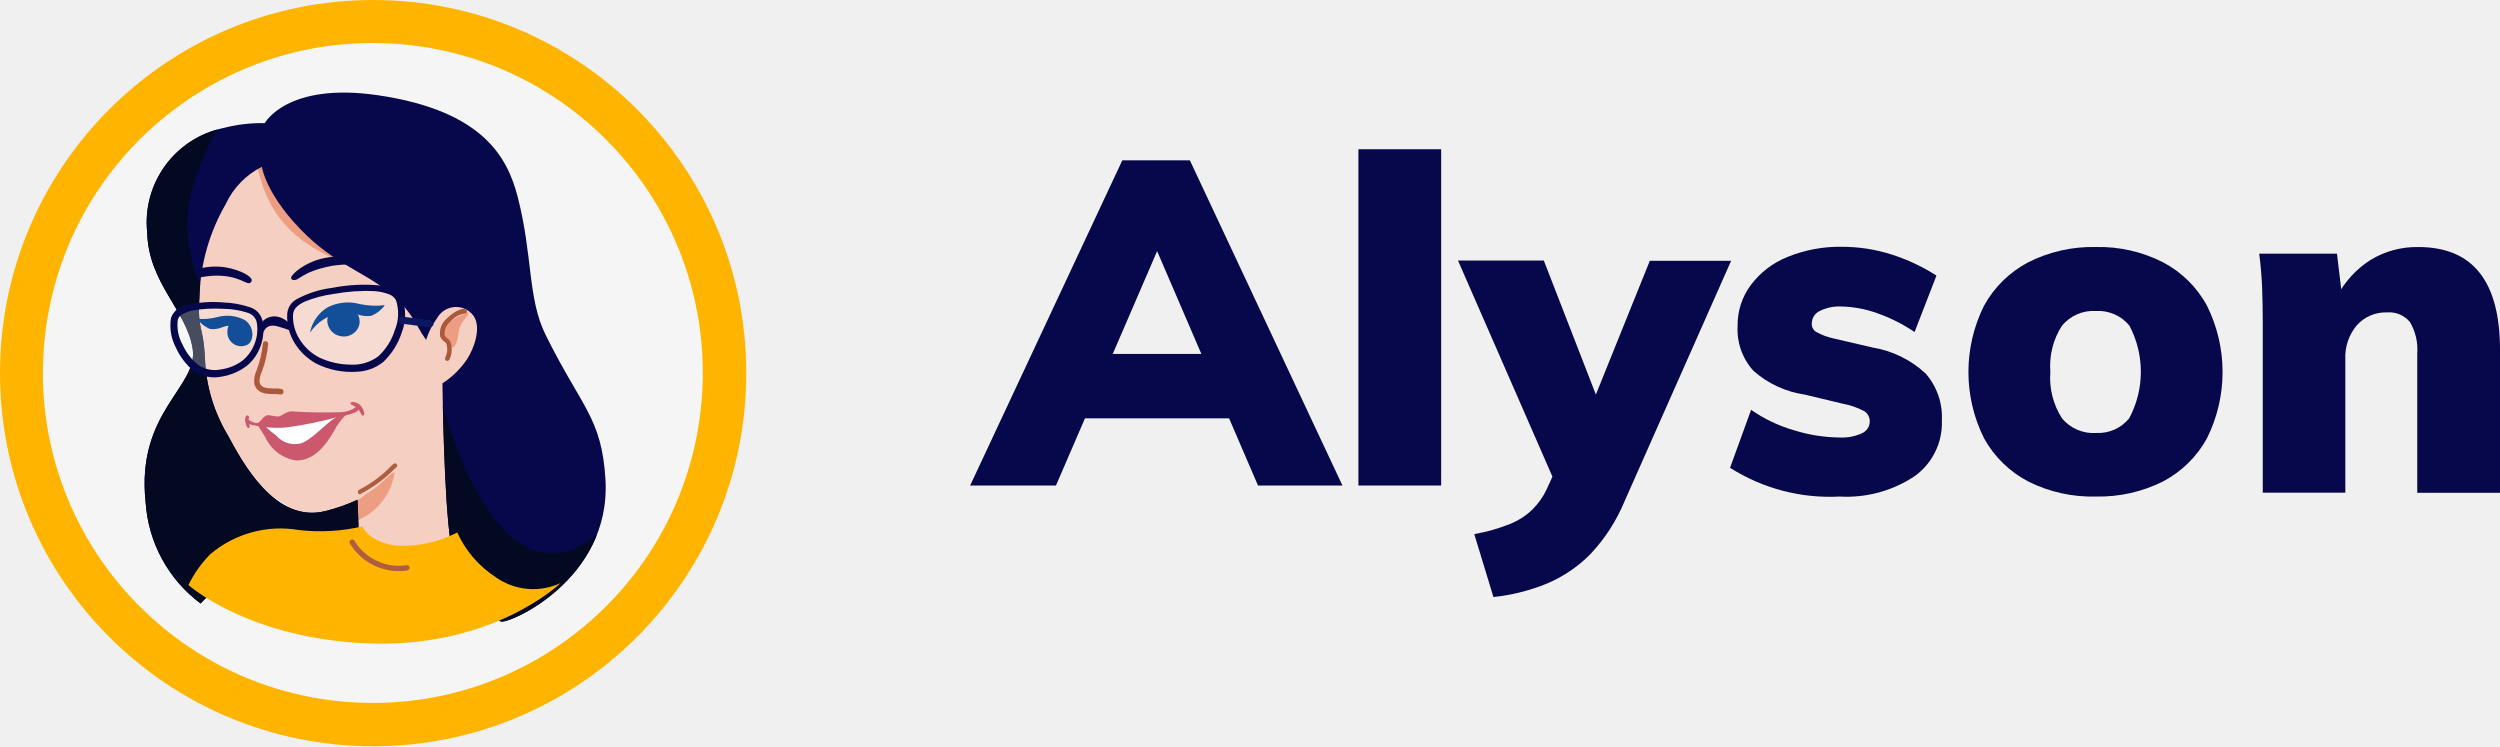
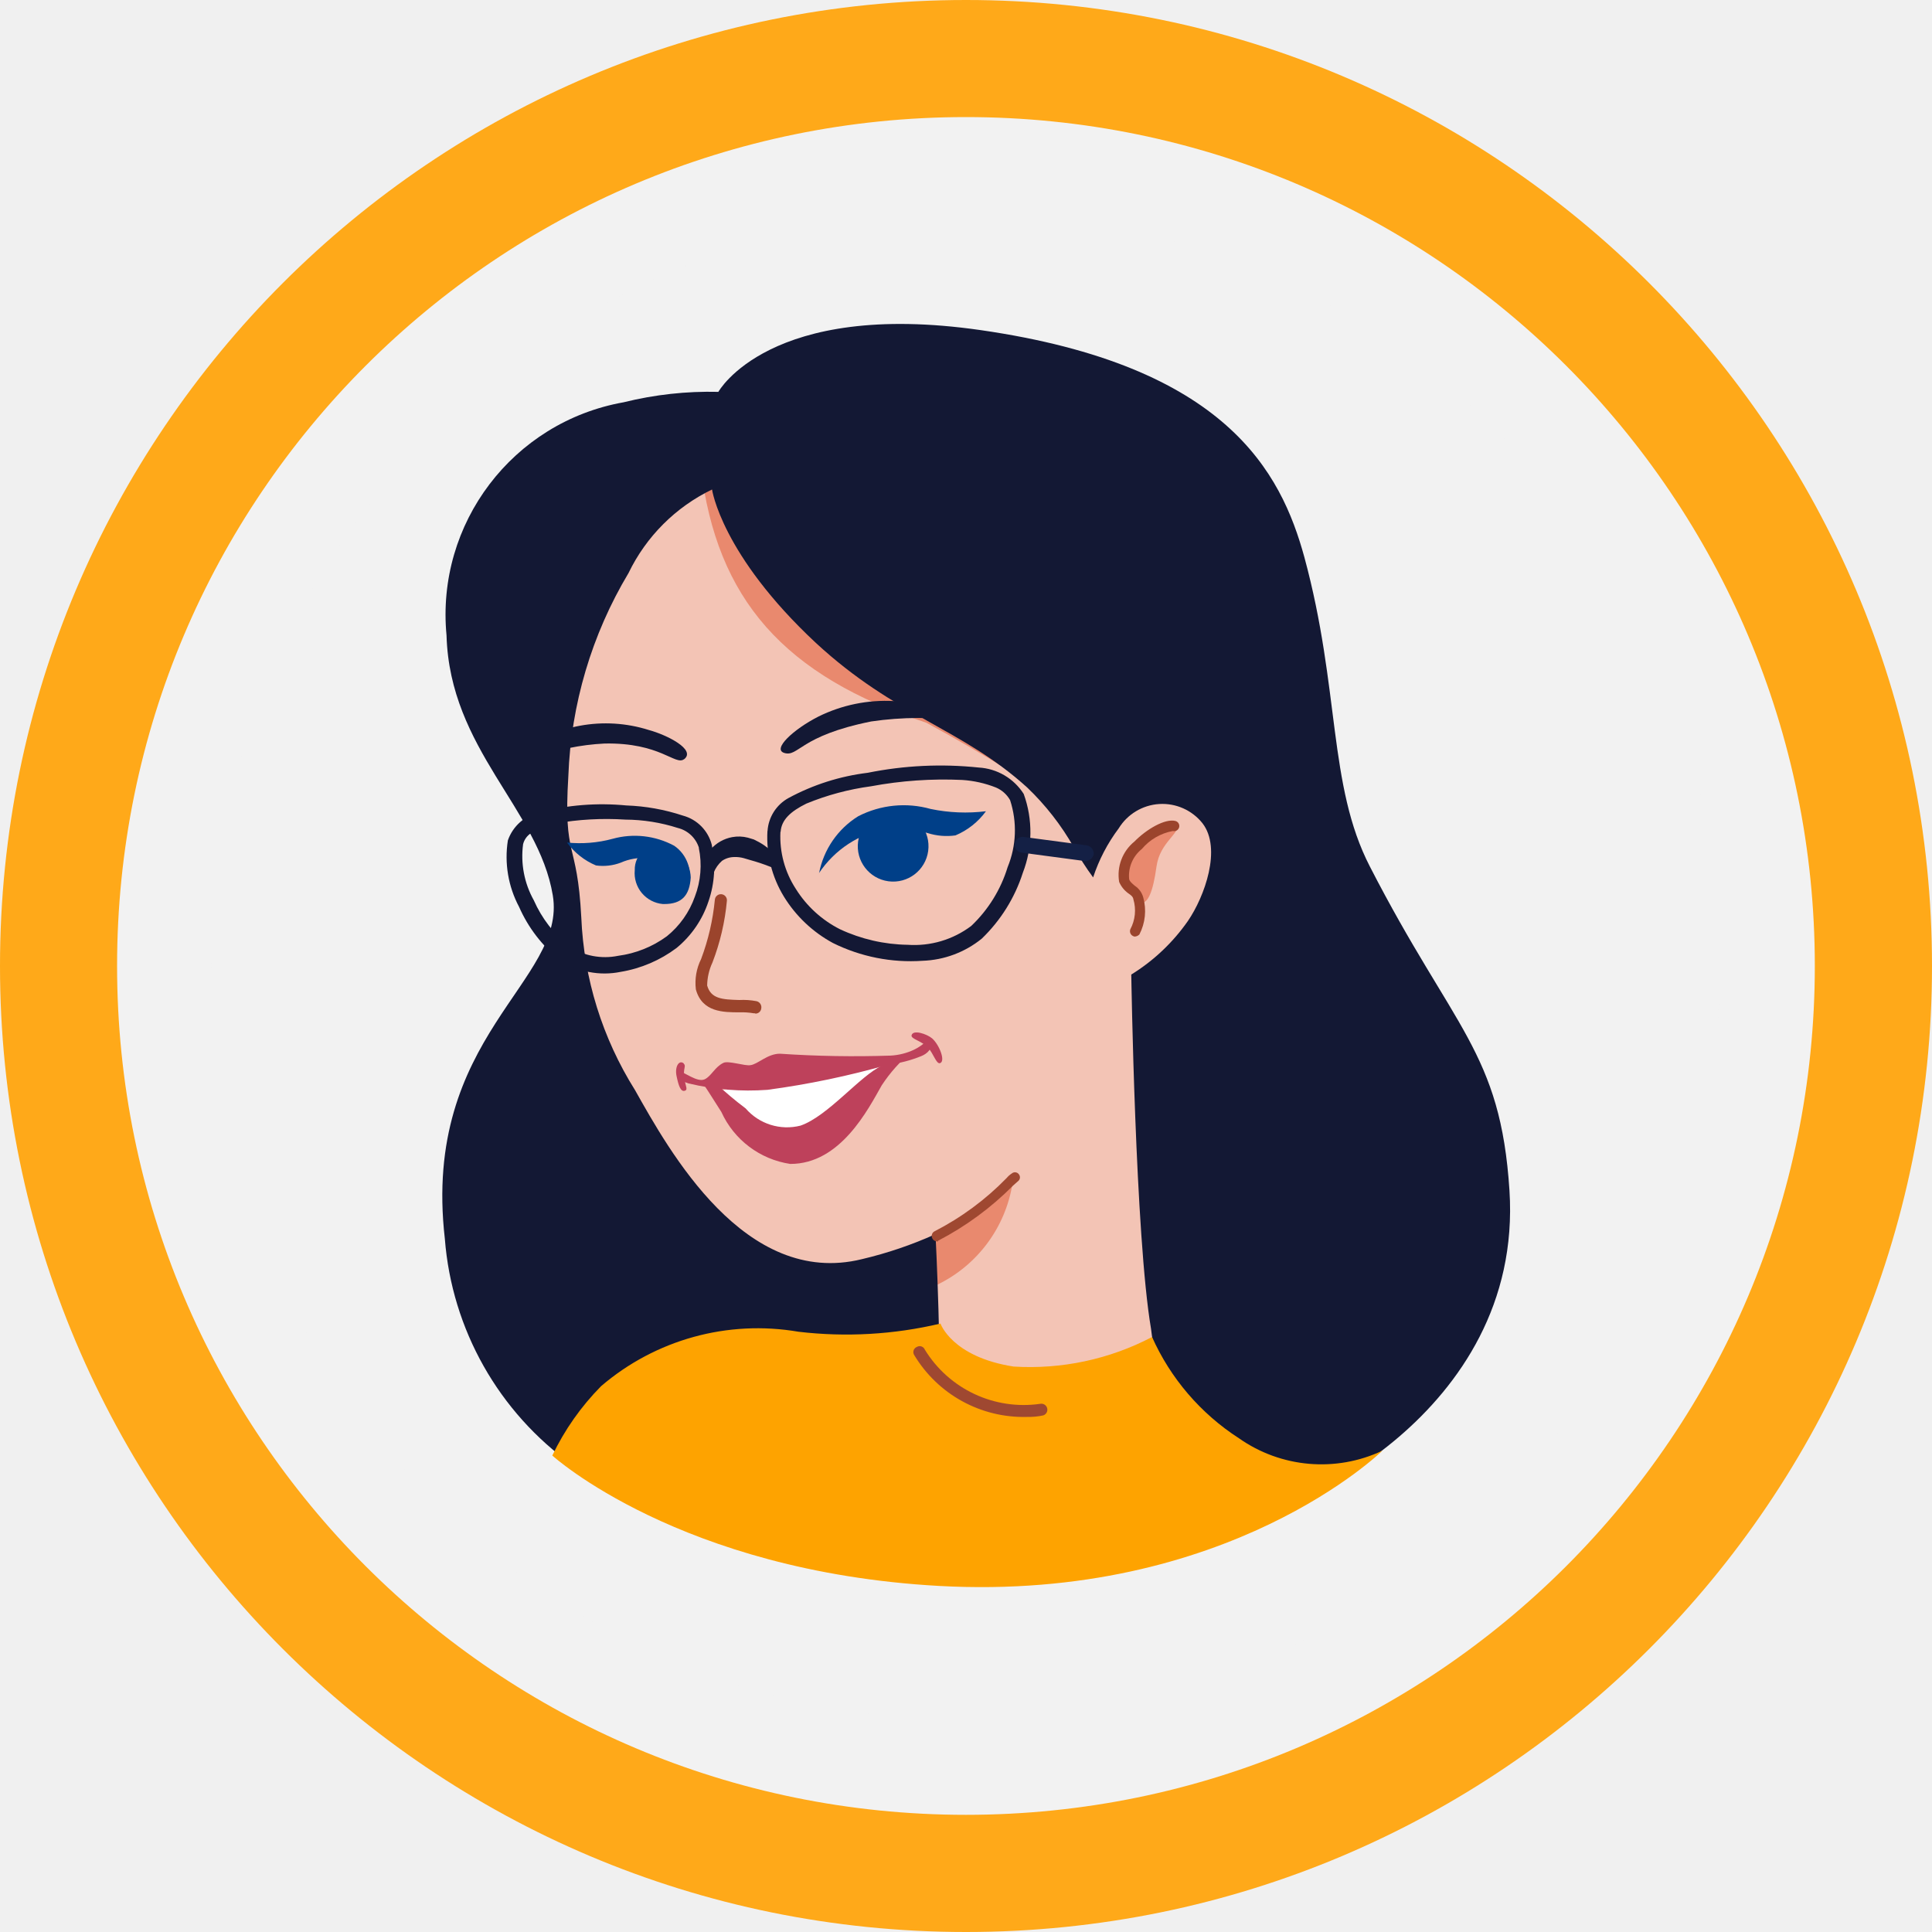
- <svg xmlns="http://www.w3.org/2000/svg" width="133.999" height="40" viewBox="0 0 133.999 40">
+ <svg xmlns="http://www.w3.org/2000/svg" id="Alyson" width="40" height="40" viewBox="0 0 40 40">
  <defs>
    <clipPath id="clip-path">
-       <path id="Path_15044" data-name="Path 15044" d="M5.946,4.3A4.235,4.235,0,0,0,4.14,6.435a10.517,10.517,0,0,0-1.075,4.947c.011,2.028.3,1.493.516,3.365a8.638,8.638,0,0,0,1.505,4.045c.871,1.382,2.838,4.568,5.5,3.688a9.157,9.157,0,0,0,1.655-.713c.011-.011.387,3.566.29,3.6-1.741.591-2.913.5-5.192.68a4.883,4.883,0,0,0-3.117,1.827,7.349,7.349,0,0,1-3.3-5.215c-.849-4.825,2.429-6.351,1.967-8.39S.292,10.936.045,8.217a5.173,5.173,0,0,1,3.73-5.861,8,8,0,0,1,2.171-.4S6.978-.329,11.9.061c5.74.457,7.159,2.93,7.826,4.914,1.032,3.109.892,5.415,1.989,7.3,2.182,3.766,3.3,4.223,3.719,7.532.677,5.393-4.794,8.156-5.106,7.956a5.676,5.676,0,0,1-2.956-4.078c-.505-2.184-1-8.446-1-8.446A4.537,4.537,0,0,0,17.6,13.866c.344-.6.677-1.783.183-2.362a1.163,1.163,0,0,0-1.924.256,4.164,4.164,0,0,0-.516,1.215,6.668,6.668,0,0,1-.494-.691,6.169,6.169,0,0,0-1.172-1.359c-1.6-1.315-3.139-1.482-5.1-3.12C6.258,5.844,5.946,4.3,5.946,4.3Z" />
+       <rect id="Rectangle_7182" data-name="Rectangle 7182" width="40" height="40" fill="none" />
    </clipPath>
  </defs>
-   <g id="alyson_ai-01_1_" data-name="alyson ai-01 (1)" transform="translate(-114.8 -176.5)">
-     <g id="Logo_main" transform="translate(114.8 176.5)">
-       <g id="Group_10232" data-name="Group 10232" transform="translate(0 0)">
-         <ellipse id="Ellipse_1036" data-name="Ellipse 1036" cx="20" cy="20" rx="20" ry="20" fill="#ffb500" />
-         <g id="Layer15_00000180337609550408554980000002373078156425038262_" transform="translate(3.491 1.093) rotate(3.803)">
-           <g id="Group_10200" data-name="Group 10200" transform="translate(0 0.051)">
-             <path id="Path_15125" data-name="Path 15125" d="M17.709.026A17.685,17.685,0,1,1,.025,17.71,17.684,17.684,0,0,1,17.709.026Z" transform="translate(0 0)" fill="#f5f5f5" />
-           </g>
-           <g id="Group_10201" data-name="Group 10201" transform="translate(7.699 6.024)">
-             <path id="Path_15031" data-name="Path 15031" d="M3.6.01C3.333-.124.328,2.441.038,4.983s1.592,11.83,1.592,11.83l7.114,3.88,5.822,1.438,2.36-3.847L16.848,6.1C16.837,6.109,3.857.144,3.6.01Z" transform="translate(0 0)" fill="#f5cfc1" fill-rule="evenodd" />
-           </g>
-           <g id="Group_10207" data-name="Group 10207" transform="translate(10.841 19.074)">
-             <g id="Group_10202" data-name="Group 10202" transform="matrix(0.996, 0.085, -0.085, 0.996, 1.391, 0.781)">
-               <path id="Path_15032" data-name="Path 15032" d="M0,1.233A11.419,11.419,0,0,1,1.462.721C2,.576,2.528.42,3.04.231,3.2.175,3.53-.025,3.7.008c.032.011-.075.356-.085.389a3.507,3.507,0,0,1-.629.99A1.756,1.756,0,0,1,0,1.233Z" transform="translate(0 0)" fill="#fff" fill-rule="evenodd" />
-             </g>
-             <g id="Group_10203" data-name="Group 10203" transform="matrix(0.996, 0.085, -0.085, 0.996, 0.387, 0.001)">
-               <path id="Path_15033" data-name="Path 15033" d="M.066,1.633c.064-.044.426.189.6.078.149-.1.192-.323.384-.456.107-.078.522,0,.65-.045.171-.045.363-.334.661-.378A26.442,26.442,0,0,0,4.991.475,1.51,1.51,0,0,0,5.525.253c.245-.167.256-.3.341-.222.117.111-.011.267-.139.345A3.068,3.068,0,0,1,4.97.7,20.48,20.48,0,0,1,2.187,1.733a6.223,6.223,0,0,1-1.9.134C.045,1.833-.083,1.733.066,1.633Z" transform="translate(0 0)" fill="#cc586e" fill-rule="evenodd" />
-             </g>
-             <g id="Group_10204" data-name="Group 10204" transform="matrix(0.996, 0.085, -0.085, 0.996, 1.03, 0.348)">
-               <path id="Path_15034" data-name="Path 15034" d="M.282,1.476a8.33,8.33,0,0,0,.789.478,1.316,1.316,0,0,0,1.364.211C3.054,1.842,3.672.764,4.152.452c.149-.1.661-.467.661-.445a3.677,3.677,0,0,0-.6.912c-.235.612-.693,2.013-1.887,2.191A2.169,2.169,0,0,1,.506,2.132C.314,1.91.175,1.743,0,1.554-.027,1.532.229,1.51.282,1.476Z" transform="translate(0 0)" fill="#cc586e" fill-rule="evenodd" />
-             </g>
-             <g id="Group_10205" data-name="Group 10205" transform="translate(5.771 0.333) rotate(-10.983)">
-               <path id="Path_15035" data-name="Path 15035" d="M0,.058C-.021.147.225.214.359.4.47.559.5.815.593.8.738.782.637.37.481.192.37.07.046-.086,0,.058Z" transform="translate(0 0)" fill="#cc586e" fill-rule="evenodd" />
-             </g>
-             <g id="Group_10206" data-name="Group 10206" transform="matrix(-0.751, 0.66, -0.66, -0.751, 0.725, 1.825)">
-               <path id="Path_15036" data-name="Path 15036" d="M0,.535C-.017.446.09.457.2.257.291.1.291-.01.359,0,.484.024.417.2.321.4S.032.68,0,.535Z" transform="translate(0 0)" fill="#cc586e" fill-rule="evenodd" />
-             </g>
-           </g>
-           <g id="Group_10211" data-name="Group 10211" transform="translate(10.643 5.413)">
-             <g id="Group_10208" data-name="Group 10208" transform="translate(0 0)">
-               <path id="Path_15037" data-name="Path 15037" d="M0,.965C.591,4.122,2.325,5.84,5.794,6.743A37.46,37.46,0,0,1,9.853,8.919c.545.279-.945-2.889-1.59-3.637A22.006,22.006,0,0,0,3.437.9C2.5.329.368-.831,0,.965Z" fill="#ed9d82" fill-rule="evenodd" />
-             </g>
-             <g id="Group_10209" data-name="Group 10209" transform="translate(6.26 17.23) rotate(8.958)">
-               <path id="Path_15038" data-name="Path 15038" d="M0,2.437c.545-.145.834-.713,1.489-1.36.2-.19.844-1.282.867-1.037A3.274,3.274,0,0,1,1.138,2.816c-.133.123-.434.189-.589.424C.5,3.318.049,2.872,0,2.437Z" transform="translate(0 0)" fill="#ed9d82" fill-rule="evenodd" />
-             </g>
-             <g id="Group_10210" data-name="Group 10210" transform="translate(10.709 8.76)">
-               <path id="Path_15039" data-name="Path 15039" d="M1.034.113A3.675,3.675,0,0,0,.233.6a.726.726,0,0,0-.156.837c.3.58.645.892.734-.39C.856.47,1.323.236,1.245,0" transform="translate(0 0)" fill="#ed9d82" fill-rule="evenodd" />
-             </g>
-           </g>
-           <g id="Group_10212" data-name="Group 10212" transform="translate(13.001 11.655)">
-             <path id="Path_15040" data-name="Path 15040" d="M.095,1.411C.452,1.488.43.979,2.126.525A7.982,7.982,0,0,1,4.37.37,4.445,4.445,0,0,0,2.64,0,3.661,3.661,0,0,0,.854.492C.273.835-.207,1.345.095,1.411Z" transform="translate(0 0)" fill="#07074b" fill-rule="evenodd" />
-           </g>
-           <g id="Group_10213" data-name="Group 10213" transform="translate(10.937 13.361) rotate(166.518)">
-             <path id="Path_15041" data-name="Path 15041" d="M.093.016c.234-.122.491.49,1.819.691A5.605,5.605,0,0,0,3.63.653c.011,0-.178.567-1.2.577A3.436,3.436,0,0,1,.808.851C.406.661-.241.194.093.016Z" transform="translate(0 0)" fill="#07074b" fill-rule="evenodd" />
-           </g>
-           <g id="Group_10218" data-name="Group 10218" transform="translate(5.097 2.779)">
-             <path id="Path_15042" data-name="Path 15042" d="M5.946,4.3A4.235,4.235,0,0,0,4.14,6.435a10.517,10.517,0,0,0-1.075,4.947c.011,2.028.3,1.493.516,3.365a8.638,8.638,0,0,0,1.505,4.045c.871,1.382,2.838,4.568,5.5,3.688a9.157,9.157,0,0,0,1.655-.713c.011-.011.387,3.566.29,3.6-1.741.591-2.913.5-5.192.68a4.883,4.883,0,0,0-3.117,1.827,7.349,7.349,0,0,1-3.3-5.215c-.849-4.825,2.429-6.351,1.967-8.39S.292,10.936.045,8.217a5.173,5.173,0,0,1,3.73-5.861,8,8,0,0,1,2.171-.4S6.978-.329,11.9.061c5.74.457,7.159,2.93,7.826,4.914,1.032,3.109.892,5.415,1.989,7.3,2.182,3.766,3.3,4.223,3.719,7.532.677,5.393-4.794,8.156-5.106,7.956a5.676,5.676,0,0,1-2.956-4.078c-.505-2.184-1-8.446-1-8.446A4.537,4.537,0,0,0,17.6,13.866c.344-.6.677-1.783.183-2.362a1.163,1.163,0,0,0-1.924.256,4.164,4.164,0,0,0-.516,1.215,6.668,6.668,0,0,1-.494-.691,6.169,6.169,0,0,0-1.172-1.359c-1.6-1.315-3.139-1.482-5.1-3.12C6.258,5.844,5.946,4.3,5.946,4.3Z" transform="translate(0 0.051)" fill="#07074b" fill-rule="evenodd" />
-             <g id="Group_10217" data-name="Group 10217" transform="translate(0 0.051)">
-               <g id="Group_10216" data-name="Group 10216" transform="translate(0 0)">
-                 <g id="Group_10215" data-name="Group 10215" transform="translate(0 0)" clip-path="url(#clip-path)">
-                   <g id="Group_10214" data-name="Group 10214" transform="translate(-1.154 2.095)">
-                     <path id="Path_15043" data-name="Path 15043" d="M4.718.007C4.406.91,2.611,3.985,3.6,7.172c.613,2.006,1.161,1.994,1.827,3.911.548,1.571,4.16,4.2,6.718,6.607.29.267,4.353-6.942,4.944-5,2.247,7.421,6.2,12.234,10.244,6.875,2.472-3.3,1.645,8.245,1.613,8.691-.129,1.549-26.679-.846-27.6.413C.935,29.234-1.022,8.23.74,4.208A9.1,9.1,0,0,1,2.621,1.288a2.468,2.468,0,0,1,1.01-.7" transform="translate(0 0)" fill="#030921" fill-rule="evenodd" />
-                   </g>
-                 </g>
-               </g>
-             </g>
-           </g>
-           <g id="Group_10219" data-name="Group 10219" transform="translate(21.141 14.013)">
-             <path id="Path_15045" data-name="Path 15045" d="M.506,2.841A.1.1,0,0,1,.45,2.829a.129.129,0,0,1-.067-.156.957.957,0,0,0,.022-.725C.395,1.892.35,1.859.273,1.814a.66.66,0,0,1-.233-.257,1.034,1.034,0,0,1,.3-.993c.267-.312.689-.6.944-.558a.126.126,0,0,1,.1.145.126.126,0,0,1-.144.1,1.268,1.268,0,0,0-.711.48.827.827,0,0,0-.255.748c.022.056.067.089.144.145a.494.494,0,0,1,.222.268,1.23,1.23,0,0,1-.033.893A.169.169,0,0,1,.506,2.841Z" transform="translate(0 0)" fill="#ab583b" />
-           </g>
-           <g id="Group_10220" data-name="Group 10220" transform="translate(11.378 16.443)">
-             <path id="Path_15046" data-name="Path 15046" d="M1.489,2.8H1.456a1.77,1.77,0,0,0-.345,0c-.378.022-.889.056-1.079-.48A1.29,1.29,0,0,1,.11,1.585,5.568,5.568,0,0,0,.344.146.147.147,0,0,1,.488,0,.147.147,0,0,1,.633.146,5.537,5.537,0,0,1,.388,1.652,1.353,1.353,0,0,0,.3,2.209c.111.312.378.312.789.29a1.689,1.689,0,0,1,.411,0,.15.15,0,0,1,.122.167A.143.143,0,0,1,1.489,2.8Z" transform="translate(0 0)" fill="#ab583b" />
-           </g>
-           <g id="Group_10224" data-name="Group 10224" transform="translate(6.38 12.873)">
-             <g id="Group_10221" data-name="Group 10221" transform="matrix(0.999, 0.033, -0.033, 0.999, 6.608, 0.009)">
-               <path id="Path_15047" data-name="Path 15047" d="M0,1.847C-.019,1.18.829.758,2.157.392c.9-.255,3.08-.755,3.571.066A3.292,3.292,0,0,1,5.08,3.777,3.379,3.379,0,0,1,1.744,4.2,2.744,2.744,0,0,1,0,1.847Z" transform="translate(0.158 0.168)" fill="rgba(249,250,255,0.28)" fill-rule="evenodd" />
-               <path id="Path_15048" data-name="Path 15048" d="M0,2.026H0a.971.971,0,0,1,.424-.833A5.38,5.38,0,0,1,2.259.4,8.852,8.852,0,0,1,4.9.016,1.377,1.377,0,0,1,6.043.537,2.674,2.674,0,0,1,6.21,2.413a3.786,3.786,0,0,1-.826,1.665,2.4,2.4,0,0,1-1.362.666,4.223,4.223,0,0,1-2.187-.21A3.132,3.132,0,0,1,.551,3.547,2.7,2.7,0,0,1,0,2.026Zm.312-.011h0a2.279,2.279,0,0,0,.5,1.321,2.668,2.668,0,0,0,1.149.855A4.007,4.007,0,0,0,3.62,4.4a2.283,2.283,0,0,0,1.473-.6A3.233,3.233,0,0,0,5.83,2.314a2.306,2.306,0,0,0-.1-1.6A.708.708,0,0,0,5.362.449a2.672,2.672,0,0,0-.826-.1A9.588,9.588,0,0,0,2.371.716a6.311,6.311,0,0,0-1.507.566C.507,1.5.306,1.726.317,2.015Z" transform="translate(0 0)" fill="#07074b" fill-rule="evenodd" />
-             </g>
-             <g id="Group_10222" data-name="Group 10222" transform="translate(12.5 1.769)">
-               <path id="Path_15049" data-name="Path 15049" d="M1.719.478H1.7L.179.378A.2.2,0,0,1,0,.178.2.2,0,0,1,.2,0L1.719.1A.2.2,0,0,1,1.9.3.213.213,0,0,1,1.719.478Z" transform="translate(0 0)" fill="#0a1761" />
-             </g>
-             <g id="Group_10223" data-name="Group 10223" transform="matrix(-0.952, 0.306, -0.306, -0.952, 5.978, 4.763)">
-               <path id="Path_15050" data-name="Path 15050" d="M0,2.239c-.016.574.635.939,1.653,1.256.693.221,2.362.654,2.737-.053A3.116,3.116,0,0,0,3.894.58,2.335,2.335,0,0,0,0,2.239Z" transform="translate(0.163 0.182)" fill="rgba(249,250,255,0.28)" fill-rule="evenodd" />
-               <path id="Path_15051" data-name="Path 15051" d="M.005,2.421h0a2.472,2.472,0,0,1,.4-1.281,2.418,2.418,0,0,1,1.017-.9A3.078,3.078,0,0,1,2.858.014,1.946,1.946,0,0,1,4.211.648a3.366,3.366,0,0,1,.644,1.465A2.527,2.527,0,0,1,4.729,3.72a1.04,1.04,0,0,1-.9.467A6.065,6.065,0,0,1,1.77,3.839,4.877,4.877,0,0,1,.511,3.273.975.975,0,0,1,.005,2.421Zm.317.01h0A.707.707,0,0,0,.7,3.015a4.227,4.227,0,0,0,1.173.5,7.088,7.088,0,0,0,1.66.318,1.733,1.733,0,0,0,.616-.085.441.441,0,0,0,.248-.21A2.155,2.155,0,0,0,4.47,2.179,2.942,2.942,0,0,0,3.9.9,1.578,1.578,0,0,0,2.825.4a2.548,2.548,0,0,0-1.249.17,2.128,2.128,0,0,0-.88.754A2.057,2.057,0,0,0,.322,2.431Z" transform="translate(0 0)" fill="#07074b" fill-rule="evenodd" />
-             </g>
-             <path id="Path_15052" data-name="Path 15052" d="M.3.9a.158.158,0,0,1-.167.133A.158.158,0,0,1,0,.872,1.085,1.085,0,0,1,.192.35.906.906,0,0,1,.683.028.876.876,0,0,1,1.063.017L1.208.05a1.82,1.82,0,0,1,.257.122,1.634,1.634,0,0,1,.324.255.155.155,0,0,1,.045.2.157.157,0,0,1-.2.044S1.42.605,1.163.55L1,.516A.755.755,0,0,0,.773.505a.532.532,0,0,0-.29.111A.743.743,0,0,0,.3.9Z" transform="translate(5.021 2.21)" fill="#07074b" fill-rule="evenodd" />
-           </g>
-           <g id="Group_10229" data-name="Group 10229" transform="translate(8.108 14.078)">
-             <g id="Group_10226" data-name="Group 10226" transform="translate(6.096 0.009)">
-               <path id="Path_15053" data-name="Path 15053" d="M0,1.744A2.046,2.046,0,0,1,.851.327,2.407,2.407,0,0,1,2.581.039,4.118,4.118,0,0,0,3.91.006a1.737,1.737,0,0,1-.692.62,1.52,1.52,0,0,1-.67-.011A2.857,2.857,0,0,0,1.577.57,2.482,2.482,0,0,0,0,1.744Z" transform="translate(0 0)" fill="#134f99" fill-rule="evenodd" />
-               <g id="Group_10225" data-name="Group 10225" transform="translate(0.763 0.061)">
-                 <path id="Path_15126" data-name="Path 15126" d="M.818,0A.85.85,0,0,1,1.64.872a.845.845,0,0,1-.819.871A.85.85,0,0,1,0,.87.845.845,0,0,1,.818,0Z" transform="translate(1.975 0.268) rotate(98.789)" fill="#134f99" />
-               </g>
-             </g>
-             <g id="Group_10228" data-name="Group 10228" transform="matrix(-0.984, 0.178, -0.178, -0.984, 3.138, 2.607)">
-               <path id="Path_15054" data-name="Path 15054" d="M.076,0A.852.852,0,0,0,.3,1a2.008,2.008,0,0,0,1.454.334,3.044,3.044,0,0,1,1.1.035A1.662,1.662,0,0,0,2.221.745a1.221,1.221,0,0,0-.6,0,1.332,1.332,0,0,1-.66.032C.372.654.28.3.076,0Z" transform="translate(0.02 0.369)" fill="#134f99" fill-rule="evenodd" />
-               <g id="Group_10227" data-name="Group 10227" transform="translate(0 0)">
-                 <path id="Path_15055" data-name="Path 15055" d="M.544,1.407A.6.6,0,0,0,1.326.888.743.743,0,0,0,.71.008C.292-.036.085.143.009.563A.832.832,0,0,0,.544,1.407Z" fill="#134f99" fill-rule="evenodd" />
-               </g>
-             </g>
-           </g>
-           <path id="Path_15056" data-name="Path 15056" d="M14.195.029A5.6,5.6,0,0,0,16.439,2.3a3.461,3.461,0,0,0,3.461.066S16.45,6.208,9.484,6.285C3.243,6.352.006,3.794.006,3.794A6.093,6.093,0,0,1,1.066,2.067,5.812,5.812,0,0,1,5.71.461,9.9,9.9,0,0,0,9.1.04s.324.775,1.82.908A6.338,6.338,0,0,0,14.195.029Z" transform="translate(8.598 25.964)" fill="#ffb500" fill-rule="evenodd" />
-           <g id="Group_10230" data-name="Group 10230" transform="matrix(0.933, 0.36, -0.36, 0.933, 17.124, 26.697)">
-             <path id="Path_15057" data-name="Path 15057" d="M3.135.466A3.068,3.068,0,0,1,.058.258a.132.132,0,0,1-.022-.2.133.133,0,0,1,.2-.022A2.784,2.784,0,0,0,3.3.043a.152.152,0,0,1,.2.022.151.151,0,0,1-.023.2A1.579,1.579,0,0,1,3.135.466Z" transform="translate(0 0)" fill="#ae5d41" />
-           </g>
-           <g id="Group_10231" data-name="Group 10231" transform="translate(17.322 22.514)">
-             <path id="Path_15058" data-name="Path 15058" d="M.13,1.784a.123.123,0,0,1-.111-.067A.126.126,0,0,1,.063,1.55,6.641,6.641,0,0,0,1.7.157.592.592,0,0,1,1.824.035a.112.112,0,0,1,.167.011A.112.112,0,0,1,1.98.213L1.868.324A7.231,7.231,0,0,1,.163,1.761C.163,1.772.152,1.784.13,1.784Z" transform="translate(0 0)" fill="#ae5d41" />
-           </g>
-         </g>
-       </g>
-       <g id="Group_10234" data-name="Group 10234" transform="translate(51.999 8)">
-         <g id="Group_10233" data-name="Group 10233">
-           <path id="Path_15059" data-name="Path 15059" d="M614.7,276.432h-4.6L618.257,259h3.62l8.179,17.432h-4.526L619.62,262.7h1.006Zm-.838-3.6,1.788-3.453H624.2l1.766,3.453Z" transform="translate(-610.1 -258.408)" fill="#07074b" />
-           <path id="Path_15060" data-name="Path 15060" d="M795.5,271.724V253.7h4.436v18.024Z" transform="translate(-774.689 -253.7)" fill="#07074b" />
-           <path id="Path_15061" data-name="Path 15061" d="M848.8,317.1l-5.9-13.5h4.6l3.185,8.2Zm-4,4.537-1.028-3.375a9.4,9.4,0,0,0,1.9-.536,3.743,3.743,0,0,0,1.207-.771,3.83,3.83,0,0,0,.76-1.062l1.028-2.257,1.207-1.821,3.307-8.2h4.358l-5.71,12.884A9.366,9.366,0,0,1,850,319.333a7.209,7.209,0,0,1-2.347,1.587A10.452,10.452,0,0,1,844.8,321.635Z" transform="translate(-816.751 -297.635)" fill="#07074b" />
-           <path id="Path_15062" data-name="Path 15062" d="M978.678,313.885a9.968,9.968,0,0,1-5.878-1.542l1.129-3.107a7.741,7.741,0,0,0,2.291,1.093,8.413,8.413,0,0,0,2.481.391,2.511,2.511,0,0,0,1.173-.23.684.684,0,0,0,.413-.633.626.626,0,0,0-.3-.552,4.013,4.013,0,0,0-1.162-.4l-2.011-.483a5.275,5.275,0,0,1-2.76-1.278,3.291,3.291,0,0,1-.849-2.405,3.562,3.562,0,0,1,.715-2.2,4.579,4.579,0,0,1,1.967-1.5,7.377,7.377,0,0,1,2.905-.541,8.754,8.754,0,0,1,2.671.414,10.281,10.281,0,0,1,2.4,1.128l-1.173,3.027a8.709,8.709,0,0,0-2.011-1.013,6.1,6.1,0,0,0-1.933-.357,2.342,2.342,0,0,0-1.14.242.744.744,0,0,0-.425.691.487.487,0,0,0,.246.437,3.465,3.465,0,0,0,.927.345l2.078.483a5.5,5.5,0,0,1,2.849,1.393,3.543,3.543,0,0,1,.872,2.52,3.507,3.507,0,0,1-1.453,2.981A6.576,6.576,0,0,1,978.678,313.885Z" transform="translate(-932.069 -295.27)" fill="#07074b" />
-           <path id="Path_15063" data-name="Path 15063" d="M1093.339,313.973a7.621,7.621,0,0,1-3.632-.806,5.748,5.748,0,0,1-2.369-2.313,7.964,7.964,0,0,1,0-7.113,5.778,5.778,0,0,1,2.369-2.325,7.653,7.653,0,0,1,3.632-.817,7.532,7.532,0,0,1,3.587.817,5.683,5.683,0,0,1,2.358,2.325,7.965,7.965,0,0,1,0,7.113,5.722,5.722,0,0,1-2.358,2.313A7.667,7.667,0,0,1,1093.339,313.973Zm0-3.407a2.145,2.145,0,0,0,1.777-.783,5.293,5.293,0,0,0,.011-4.972,2.152,2.152,0,0,0-1.788-.783,2.19,2.19,0,0,0-1.822.783,3.972,3.972,0,0,0-.626,2.474,4.025,4.025,0,0,0,.626,2.5A2.191,2.191,0,0,0,1093.339,310.567Z" transform="translate(-1032.992 -295.359)" fill="#07074b" />
-           <path id="Path_15064" data-name="Path 15064" d="M1225.49,313.772v-9.131c0-.61-.011-1.22-.034-1.842s-.078-1.232-.156-1.842h4.168l.29,2.418-.29-.127a5.174,5.174,0,0,1,1.8-1.957,4.748,4.748,0,0,1,2.559-.691c2.928,0,4.38,1.842,4.38,5.527v7.645h-4.436v-7.45a2.9,2.9,0,0,0-.391-1.7,1.436,1.436,0,0,0-1.229-.518,2.07,2.07,0,0,0-1.62.691,2.635,2.635,0,0,0-.615,1.831v7.139h-4.425Z" transform="translate(-1156.206 -295.359)" fill="#07074b" />
-         </g>
-       </g>
+   <g id="Group_12675" data-name="Group 12675">
+     <g id="Group_12674" data-name="Group 12674" clip-path="url(#clip-path)">
+       <path id="Path_17075" data-name="Path 17075" d="M20,0h0A20,20,0,1,1,0,20,20,20,0,0,1,20,0" transform="translate(0 0)" fill="#ffa919" />
+       <path id="Path_17076" data-name="Path 17076" d="M51.551,33.976A17.575,17.575,0,1,1,33.976,51.551,17.575,17.575,0,0,1,51.551,33.976" transform="translate(-31.552 -31.552)" fill="#f2f2f2" />
+       <path id="Path_17077" data-name="Path 17077" d="M78.05,61.5A15.613,15.613,0,1,1,61.436,76.04,15.613,15.613,0,0,1,78.05,61.5" transform="translate(-57.02 -57.076)" fill="#f2f2f2" />
+       <path id="Path_17078" data-name="Path 17078" d="M166.283,132.214c-.223-.13-2.961,1.9-3.356,4.077s.7,10.275.7,10.275l5.912,3.748,4.937,1.572,2.255-3.176.631-10.5c-.01.008-10.861-5.869-11.074-6" transform="translate(-151.222 -122.775)" fill="#f3c4b5" fill-rule="evenodd" />
+       <path id="Path_17079" data-name="Path 17079" d="M208.9,309.005a9.817,9.817,0,0,1,1.311-.247c.473-.054.948-.118,1.408-.213.144-.026.453-.155.592-.1.026.014-.11.295-.123.322a3.029,3.029,0,0,1-.665.764,1.515,1.515,0,0,1-2.523-.523" transform="translate(-193.993 -286.422)" fill="#fff" fill-rule="evenodd" />
+       <path id="Path_17080" data-name="Path 17080" d="M196.592,302.84c.06-.029.339.217.5.144.14-.066.206-.251.387-.34.1-.053.445.068.56.047.151-.016.353-.238.612-.237a22.728,22.728,0,0,0,2.292.039,1.3,1.3,0,0,0,.482-.121c.231-.111.257-.224.319-.145.085.11-.044.227-.165.276a2.637,2.637,0,0,1-.687.177,17.62,17.62,0,0,1-2.5.522,5.348,5.348,0,0,1-1.634-.133c-.2-.062-.3-.162-.16-.229" transform="translate(-182.503 -280.638)" fill="#be415b" fill-rule="evenodd" />
+       <path id="Path_17081" data-name="Path 17081" d="M204.549,305.758a7.2,7.2,0,0,0,.609.512,1.132,1.132,0,0,0,1.136.357c.569-.195,1.237-1.037,1.686-1.24.14-.066.624-.314.621-.294a3.176,3.176,0,0,0-.625.7c-.28.492-.853,1.63-1.894,1.627a1.87,1.87,0,0,1-1.426-1.076c-.137-.212-.234-.373-.357-.556-.022-.023.2-.009.249-.028" transform="translate(-189.721 -283.322)" fill="#be415b" fill-rule="evenodd" />
+       <path id="Path_17082" data-name="Path 17082" d="M264.486,299.7c-.008.079.209.109.344.257.112.121.168.337.244.318.122-.034-.008-.377-.161-.513-.109-.092-.4-.191-.426-.062" transform="translate(-245.614 -278.263)" fill="#be415b" fill-rule="evenodd" />
+       <path id="Path_17083" data-name="Path 17083" d="M196.356,308.4c.058.052-.02.1.013.293.016.158.074.234.023.262-.1.05-.145-.108-.185-.3s.052-.342.15-.26" transform="translate(-182.2 -286.378)" fill="#be415b" fill-rule="evenodd" />
+       <path id="Path_17084" data-name="Path 17084" d="M203.319,125.424c.328,2.75,1.727,4.328,4.671,5.3a31.9,31.9,0,0,1,3.379,2.107c.454.273-.651-2.54-1.165-3.22a19.015,19.015,0,0,0-3.917-4.053c-.771-.543-2.547-1.664-2.967-.139" transform="translate(-188.812 -115.761)" fill="#e9896e" fill-rule="evenodd" />
+       <path id="Path_17085" data-name="Path 17085" d="M259.473,344.487c.487-.018.839-.441,1.516-.86.205-.121.957-.918.929-.707a2.821,2.821,0,0,1-1.561,2.1c-.136.078-.4.077-.577.242-.054.061-.353-.4-.308-.776" transform="translate(-240.955 -318.42)" fill="#e9896e" fill-rule="evenodd" />
+       <path id="Path_17086" data-name="Path 17086" d="M326.73,239.158a3.182,3.182,0,0,0-.719.376.625.625,0,0,0-.182.711c.226.516.506.805.656-.294.071-.5.488-.671.434-.877" transform="translate(-302.54 -222.016)" fill="#e9896e" fill-rule="evenodd" />
+       <path id="Path_17087" data-name="Path 17087" d="M226.579,204.435c.3.088.313-.354,1.8-.652a6.826,6.826,0,0,1,1.938-.006,3.806,3.806,0,0,0-1.467-.416,3.136,3.136,0,0,0-1.564.321c-.519.264-.963.678-.705.753" transform="translate(-210.342 -188.846)" fill="#131834" fill-rule="evenodd" />
+       <path id="Path_17088" data-name="Path 17088" d="M158.154,210.592c-.181.139-.49-.347-1.646-.324a4.82,4.82,0,0,0-1.453.3c-.01,0,.069-.509.94-.668a2.952,2.952,0,0,1,1.429.088c.37.1.988.407.729.607" transform="translate(-143.991 -194.874)" fill="#131834" fill-rule="evenodd" />
+       <path id="Path_17089" data-name="Path 17089" d="M133.984,97.446a3.715,3.715,0,0,0-1.733,1.733,8.811,8.811,0,0,0-1.245,4.2c-.106,1.748.183,1.3.268,2.929a7.3,7.3,0,0,0,1.112,3.574c.7,1.242,2.272,4.1,4.7,3.5a8.352,8.352,0,0,0,1.519-.516c.01-.009.141,3.094.053,3.118a17.679,17.679,0,0,1-4.675.277,4.388,4.388,0,0,0-2.886,1.387,6.364,6.364,0,0,1-2.648-4.688c-.483-4.2,2.531-5.325,2.235-7.11s-2.133-3.024-2.2-5.381a4.469,4.469,0,0,1,3.666-4.827,7.394,7.394,0,0,1,1.962-.216s1.052-1.907,5.426-1.279c5.1.734,6.225,2.949,6.706,4.7.744,2.739.486,4.718,1.357,6.407,1.733,3.374,2.705,3.834,2.89,6.709.3,4.686-4.748,6.742-5.015,6.55a4.918,4.918,0,0,1-2.406-3.688c-.326-1.911-.409-7.335-.409-7.335a3.979,3.979,0,0,0,1.173-1.11c.342-.5.707-1.5.3-2.024a1.061,1.061,0,0,0-1.733.107,3.525,3.525,0,0,0-.53,1.016,5.766,5.766,0,0,1-.4-.624,5.382,5.382,0,0,0-.968-1.24c-1.355-1.228-2.718-1.463-4.371-2.99-1.961-1.829-2.151-3.178-2.151-3.178" transform="translate(-119.239 -87.313)" fill="#131834" fill-rule="evenodd" />
+     </g>
+   </g>
+   <g id="Group_12679" data-name="Group 12679">
+     <g id="Group_12678" data-name="Group 12678" clip-path="url(#clip-path)">
+       <path id="Path_17092" data-name="Path 17092" d="M324.922,240.506a.087.087,0,0,1-.047-.013.112.112,0,0,1-.052-.138.822.822,0,0,0,.063-.623c-.007-.048-.042-.08-.107-.123a.571.571,0,0,1-.187-.234.889.889,0,0,1,.316-.837c.248-.253.63-.479.848-.426a.107.107,0,0,1-.052.208,1.1,1.1,0,0,0-.642.372.711.711,0,0,0-.263.628c.016.049.055.081.116.133a.424.424,0,0,1,.176.243,1.056,1.056,0,0,1-.08.766.147.147,0,0,1-.089.043" transform="translate(-301.421 -221.115)" fill="#9b442c" />
+       <path id="Path_17093" data-name="Path 17093" d="M203.015,261.916l-.028,0a1.533,1.533,0,0,0-.3-.02c-.328,0-.771,0-.9-.475a1.109,1.109,0,0,1,.109-.629,4.783,4.783,0,0,0,.284-1.225.125.125,0,0,1,.25.017,4.762,4.762,0,0,1-.3,1.282,1.162,1.162,0,0,0-.109.475c.078.275.309.29.665.3a1.468,1.468,0,0,1,.355.024.129.129,0,0,1,.1.151.121.121,0,0,1-.123.107" transform="translate(-187.38 -240.937)" fill="#9b442c" />
+       <path id="Path_17094" data-name="Path 17094" d="M222.666,223.486h0a.842.842,0,0,1,.433-.681,4.623,4.623,0,0,1,1.64-.523,7.6,7.6,0,0,1,2.3-.109,1.184,1.184,0,0,1,.931.547,2.327,2.327,0,0,1-.018,1.631,3.284,3.284,0,0,1-.851,1.365,2.058,2.058,0,0,1-1.224.458,3.621,3.621,0,0,1-1.857-.368,2.7,2.7,0,0,1-1.016-.962,2.349,2.349,0,0,1-.34-1.357m.269.017h0a1.981,1.981,0,0,0,.319,1.182,2.3,2.3,0,0,0,.914.835,3.435,3.435,0,0,0,1.4.322,1.962,1.962,0,0,0,1.317-.39,2.805,2.805,0,0,0,.754-1.218,2.008,2.008,0,0,0,.051-1.387.61.61,0,0,0-.292-.261,2.3,2.3,0,0,0-.7-.157,8.225,8.225,0,0,0-1.887.131,5.422,5.422,0,0,0-1.34.359c-.325.161-.516.335-.532.585Z" transform="translate(-206.775 -206.282)" fill="#131834" fill-rule="evenodd" />
+       <path id="Path_17095" data-name="Path 17095" d="M296.03,243.341h-.019l-1.3-.173a.164.164,0,1,1,.041-.325l1.3.173a.176.176,0,0,1,.143.183.182.182,0,0,1-.165.143" transform="translate(-273.551 -225.514)" fill="#142045" />
+       <path id="Path_17096" data-name="Path 17096" d="M151.3,234.3h0a2.153,2.153,0,0,1-.068,1.161,2.1,2.1,0,0,1-.663.968,2.648,2.648,0,0,1-1.154.493,1.67,1.67,0,0,1-1.263-.247,2.91,2.91,0,0,1-.843-1.1,2.2,2.2,0,0,1-.231-1.375.9.9,0,0,1,.653-.582,5.205,5.205,0,0,1,1.8-.141,4.182,4.182,0,0,1,1.17.21.842.842,0,0,1,.6.61m-.267.058h0a.611.611,0,0,0-.438-.412,3.623,3.623,0,0,0-1.085-.173,6.08,6.08,0,0,0-1.455.081,1.492,1.492,0,0,0-.5.2.382.382,0,0,0-.163.228,1.874,1.874,0,0,0,.221,1.16,2.545,2.545,0,0,0,.739.96,1.354,1.354,0,0,0,1.008.191,2.192,2.192,0,0,0,1.009-.405,1.845,1.845,0,0,0,.579-.819,1.793,1.793,0,0,0,.082-1.011Z" transform="translate(-136.563 -216.801)" fill="#131834" fill-rule="evenodd" />
+       <path id="Path_17097" data-name="Path 17097" d="M203.759,243.5a.131.131,0,0,1-.258-.046.944.944,0,0,1,.194-.439.781.781,0,0,1,.442-.25.752.752,0,0,1,.326.011l.123.037a1.552,1.552,0,0,1,.214.121,1.408,1.408,0,0,1,.264.239.127.127,0,0,1-.151.2,3.913,3.913,0,0,0-.4-.133l-.139-.041a.647.647,0,0,0-.189-.022.457.457,0,0,0-.258.079.645.645,0,0,0-.17.24" transform="translate(-188.979 -225.433)" fill="#131834" fill-rule="evenodd" />
+       <path id="Path_17098" data-name="Path 17098" d="M237.669,235.047a1.78,1.78,0,0,1,.811-1.18,2.06,2.06,0,0,1,1.5-.15,3.52,3.52,0,0,0,1.144.047,1.5,1.5,0,0,1-.631.5,1.3,1.3,0,0,1-.575-.048,2.442,2.442,0,0,0-.833-.094,2.14,2.14,0,0,0-1.421.928" transform="translate(-220.711 -216.968)" fill="#003f88" fill-rule="evenodd" />
+       <path id="Path_17099" data-name="Path 17099" d="M248.912,235.929a.732.732,0,1,1,.628.822.732.732,0,0,1-.628-.822" transform="translate(-231.146 -218.505)" fill="#003f88" />
+       <path id="Path_17100" data-name="Path 17100" d="M167.027,243.565a.743.743,0,0,0-.289-.839,1.717,1.717,0,0,0-1.276-.143,2.606,2.606,0,0,1-.943.077,1.431,1.431,0,0,0,.6.474,1.045,1.045,0,0,0,.514-.058,1.139,1.139,0,0,1,.562-.093c.514.046.625.343.83.581" transform="translate(-152.78 -225.216)" fill="#003f88" fill-rule="evenodd" />
+       <path id="Path_17101" data-name="Path 17101" d="M184.782,245.037a.518.518,0,0,0-.62.524.642.642,0,0,0,.582.7l.03,0c.362,0,.522-.176.547-.548a.72.72,0,0,0-.539-.676" transform="translate(-171.02 -227.544)" fill="#003f88" fill-rule="evenodd" />
+       <path id="Path_17102" data-name="Path 17102" d="M172.656,384.26a4.849,4.849,0,0,0,1.8,2.1,2.967,2.967,0,0,0,2.971.258s-3.187,3.13-9.18,2.8c-5.371-.3-8.006-2.7-8.006-2.7a5.3,5.3,0,0,1,1.011-1.437,4.983,4.983,0,0,1,4.084-1.126,8.464,8.464,0,0,0,2.942-.169s.234.69,1.512.89a5.448,5.448,0,0,0,2.867-.611" transform="translate(-148.806 -356.583)" fill="#fea300" fill-rule="evenodd" />
+       <path id="Path_17103" data-name="Path 17103" d="M267.372,392.079a2.642,2.642,0,0,1-2.331-1.284.114.114,0,0,1,.04-.157l.016-.008a.114.114,0,0,1,.157.039.111.111,0,0,1,.008.016,2.4,2.4,0,0,0,2.394,1.122.124.124,0,0,1,.059.24,1.357,1.357,0,0,1-.343.031" transform="translate(-246.115 -362.743)" fill="#9f4831" />
+       <path id="Path_17104" data-name="Path 17104" d="M270.45,341.547a.106.106,0,0,1-.092-.067.108.108,0,0,1,.048-.141,5.733,5.733,0,0,0,1.49-1.1.51.51,0,0,1,.113-.1.1.1,0,0,1,.137.011l.007.009a.1.1,0,0,1-.011.137l-.009.007-.1.089a6.242,6.242,0,0,1-1.551,1.141c0,.01-.011.019-.03.017" transform="translate(-251.058 -315.846)" fill="#9f4831" />
    </g>
  </g>
</svg>
